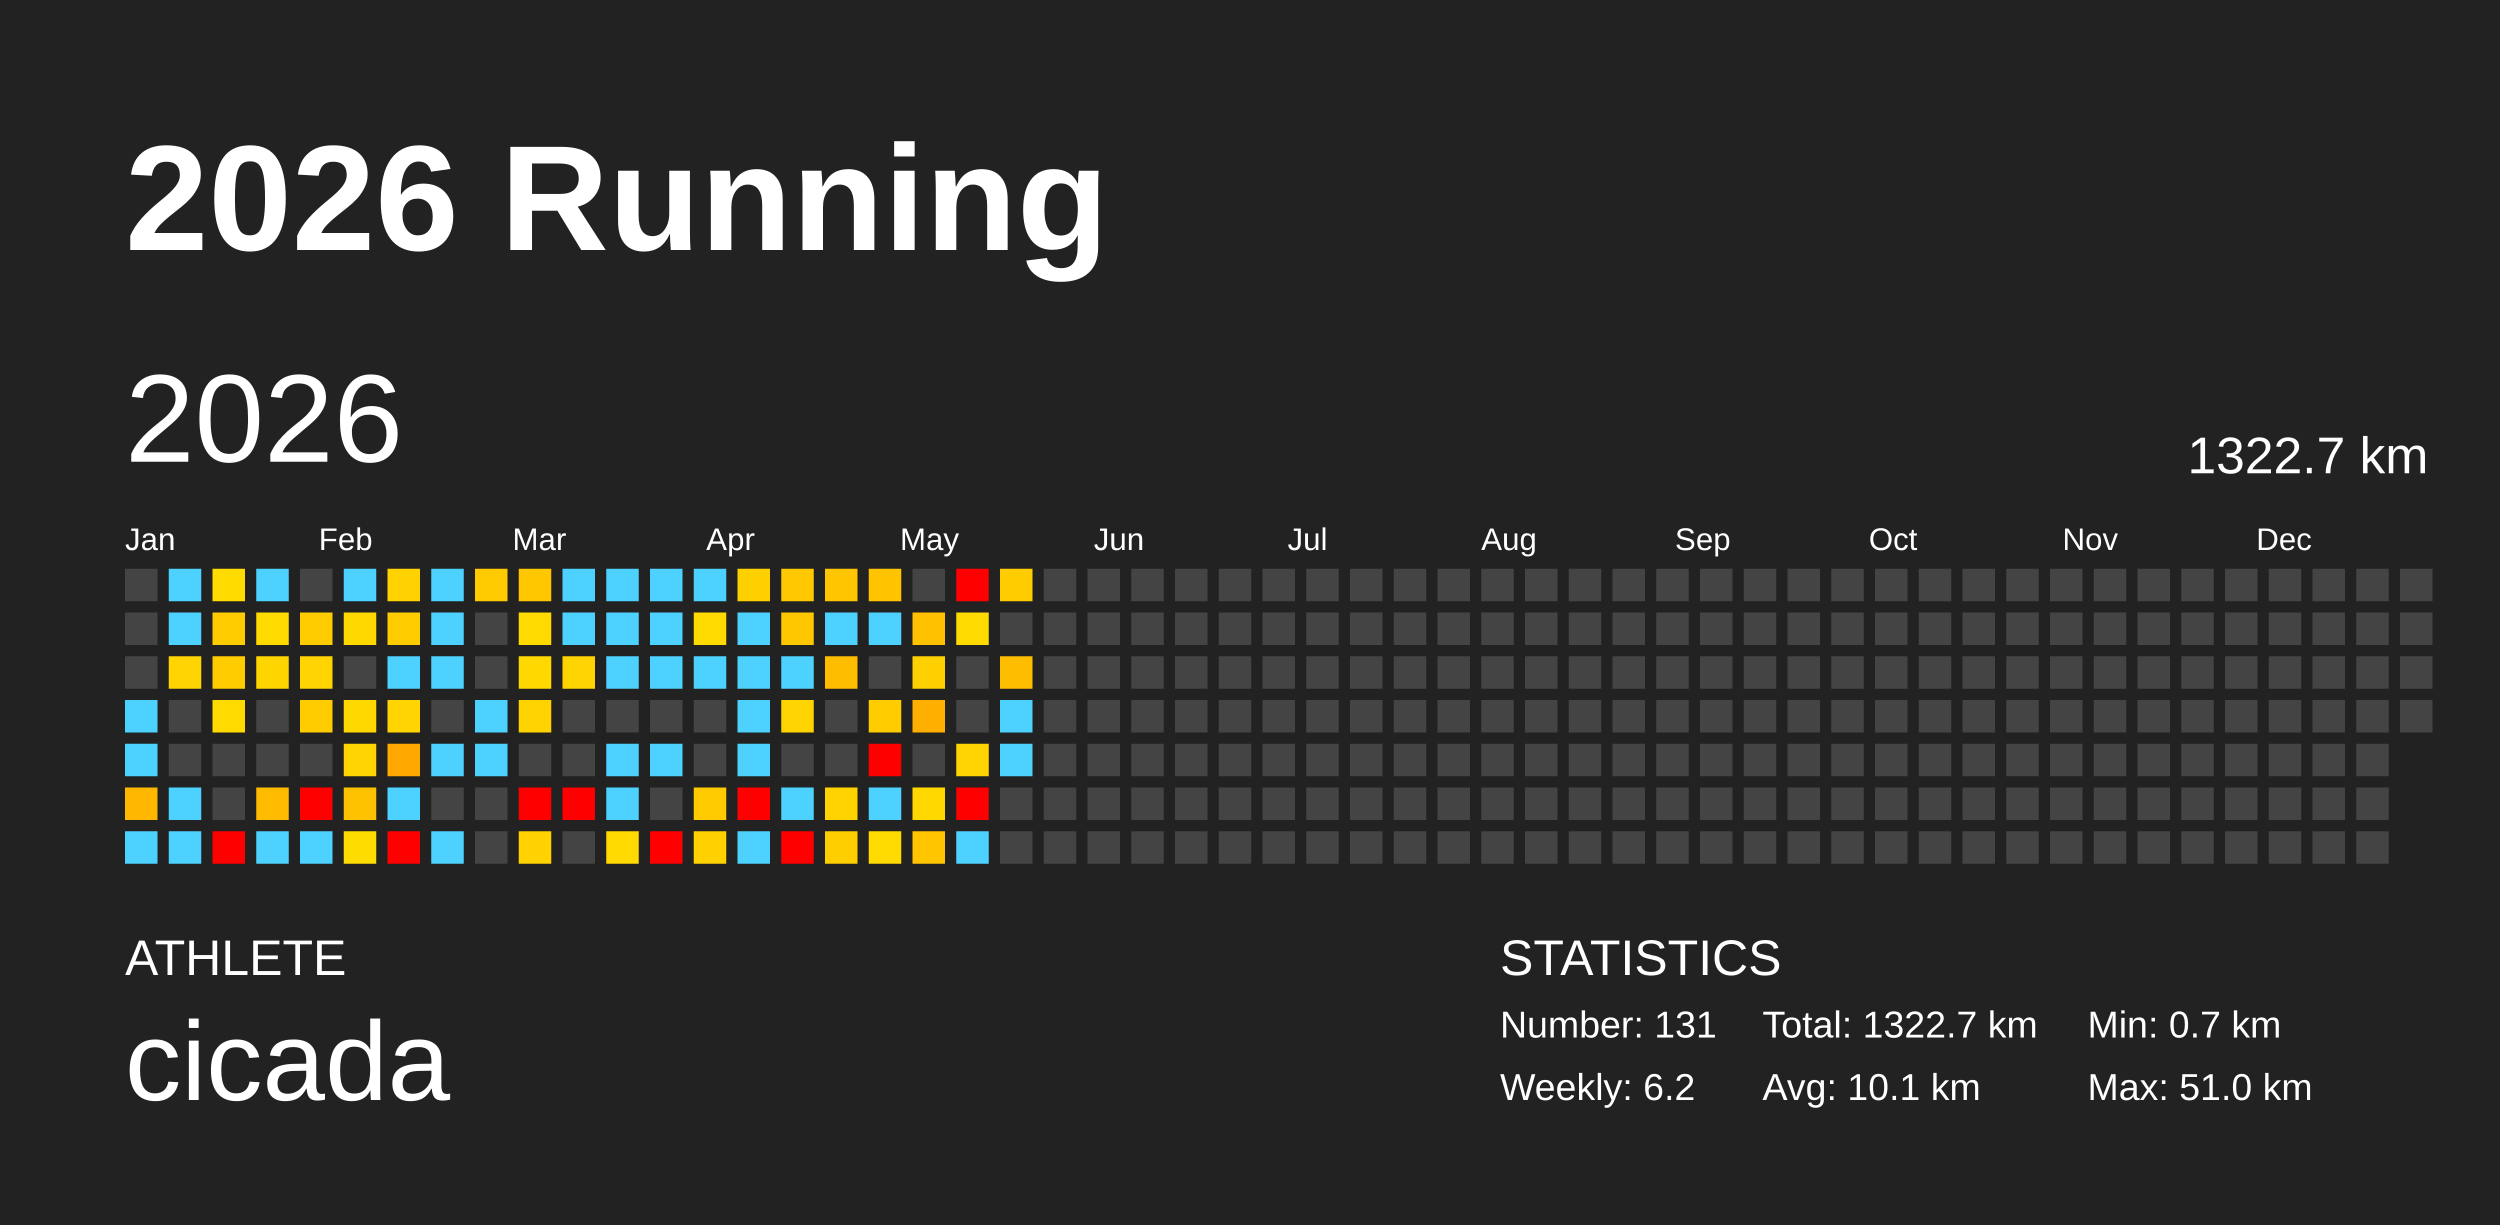
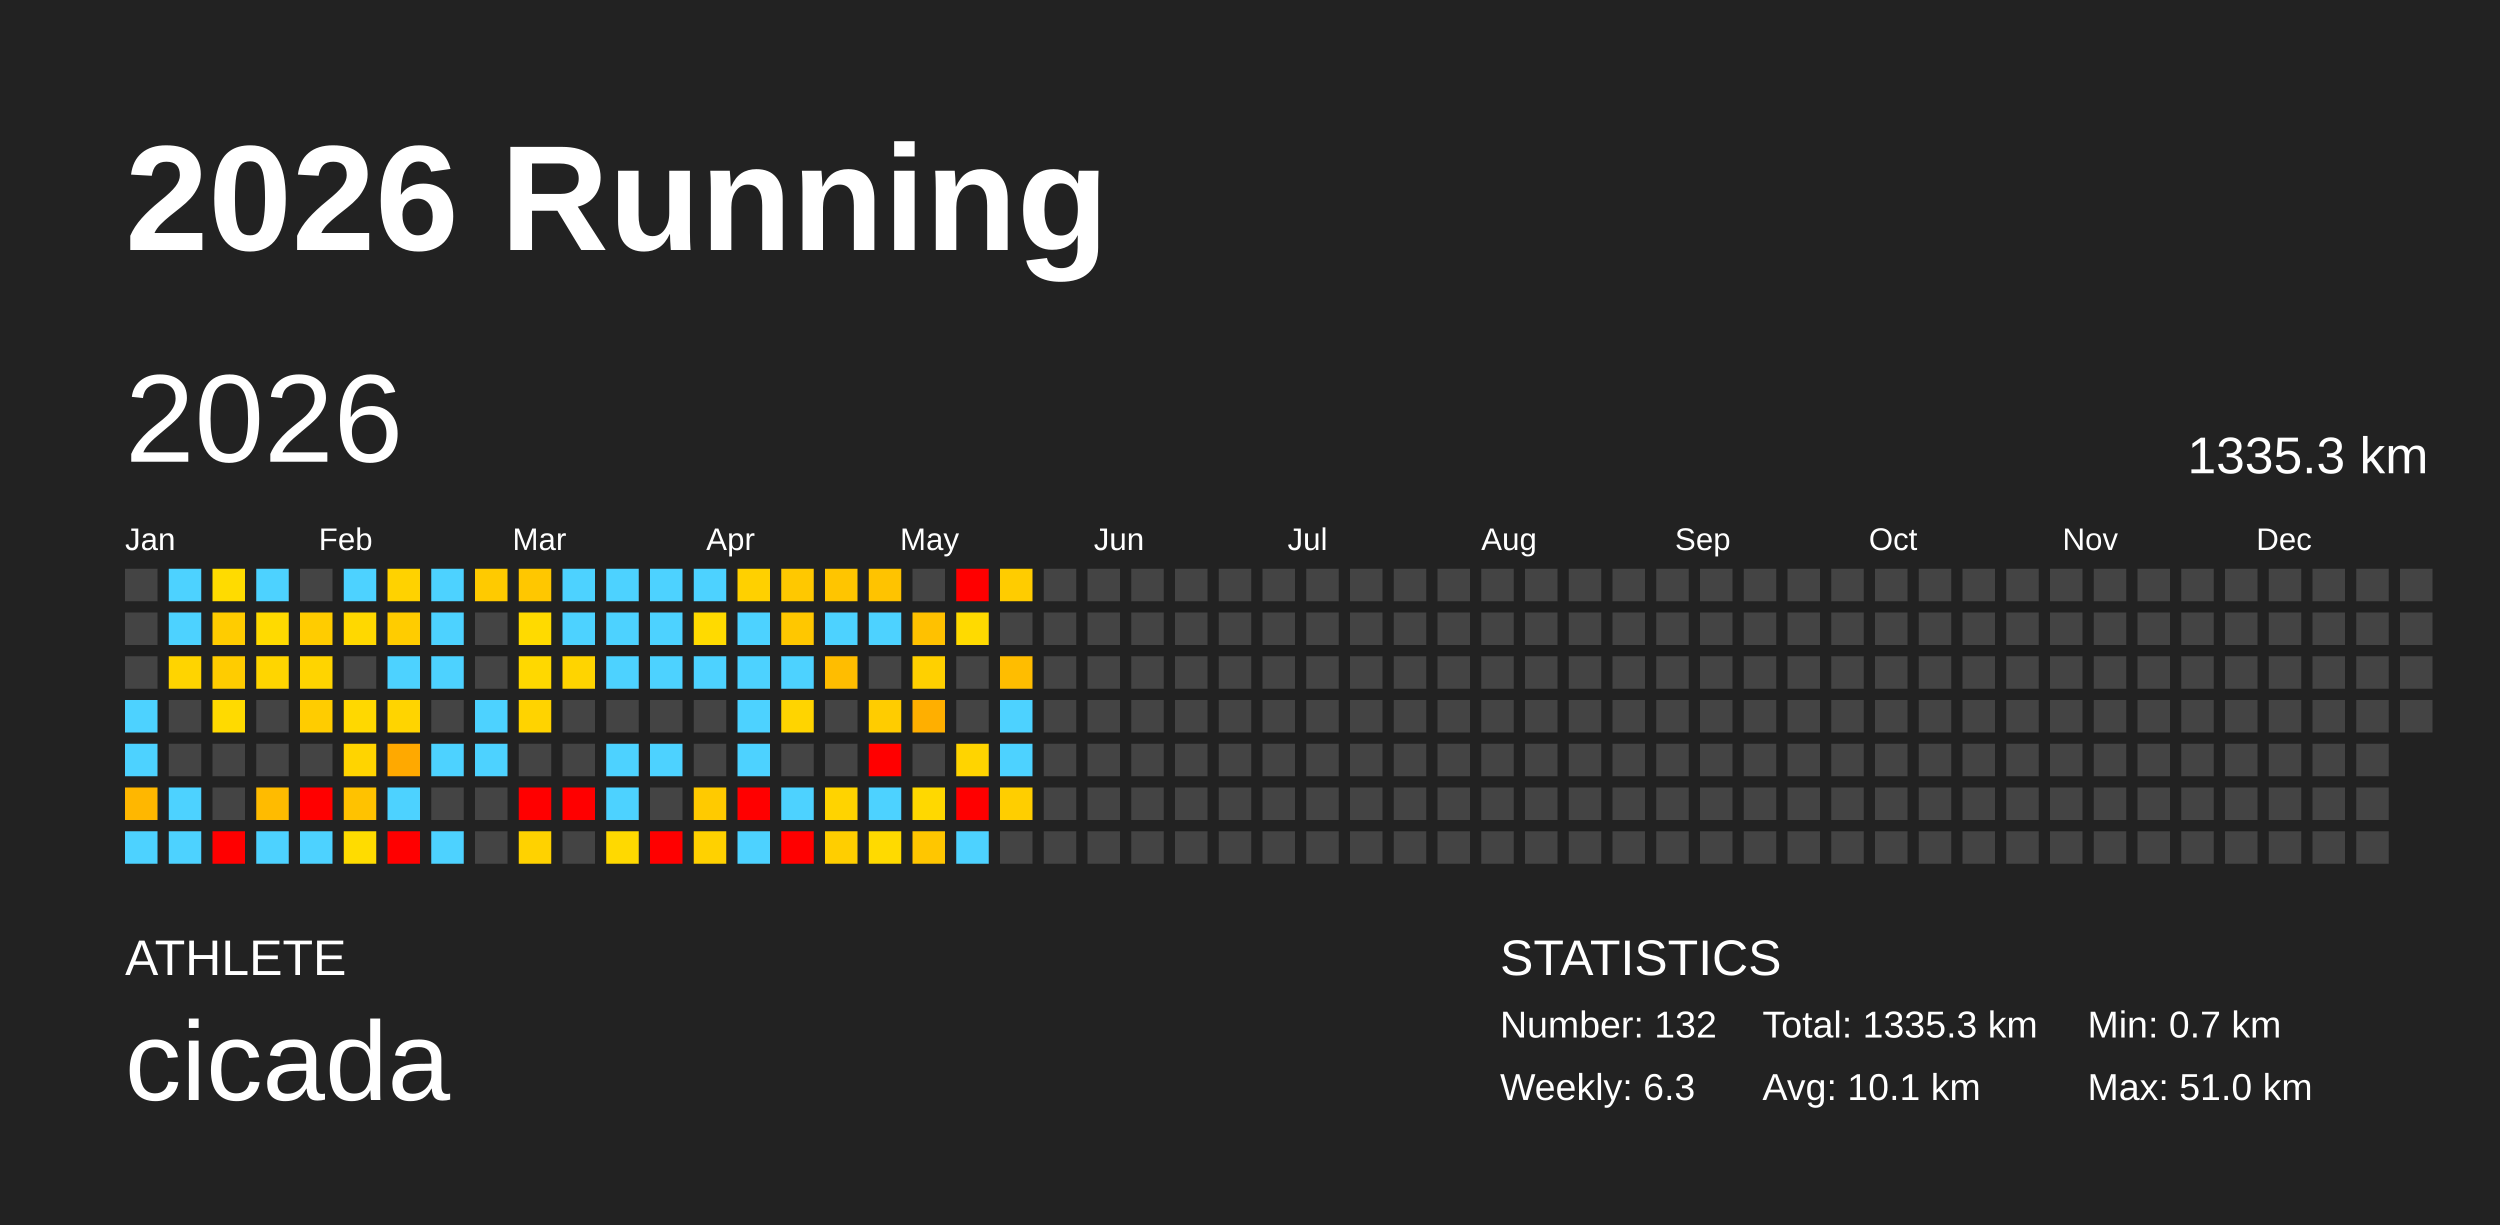
<svg xmlns="http://www.w3.org/2000/svg" baseProfile="full" height="98mm" version="1.1" viewBox="0,0,200,98" width="200mm">
  <defs />
  <rect fill="#222222" height="98" width="200" x="0" y="0" />
  <text fill="#FFFFFF" style="font-size:12px; font-family:Arial; font-weight:bold;" x="10" y="20">2026 Running</text>
  <text fill="#FFFFFF" style="font-size:4px; font-family:Arial" x="10" y="78">ATHLETE</text>
  <text fill="#FFFFFF" style="font-size:9px; font-family:Arial" x="10" y="88">cicada</text>
  <text fill="#FFFFFF" style="font-size:4px; font-family:Arial" x="120" y="78">STATISTICS</text>
-   <text fill="#FFFFFF" style="font-size:3px; font-family:Arial" x="120" y="83">Number: 131</text>
-   <text fill="#FFFFFF" style="font-size:3px; font-family:Arial" x="120" y="88">Weekly: 6.2</text>
-   <text fill="#FFFFFF" style="font-size:3px; font-family:Arial" x="141" y="83">Total: 1322.7 km</text>
+   <text fill="#FFFFFF" style="font-size:3px; font-family:Arial" x="120" y="83">Number: 132</text>
+   <text fill="#FFFFFF" style="font-size:3px; font-family:Arial" x="120" y="88">Weekly: 6.3</text>
+   <text fill="#FFFFFF" style="font-size:3px; font-family:Arial" x="141" y="83">Total: 1335.3 km</text>
  <text fill="#FFFFFF" style="font-size:3px; font-family:Arial" x="141" y="88">Avg: 10.1 km</text>
  <text fill="#FFFFFF" style="font-size:3px; font-family:Arial" x="167" y="83">Min: 0.7 km</text>
  <text fill="#FFFFFF" style="font-size:3px; font-family:Arial" x="167" y="88">Max: 51.0 km</text>
  <text dominant-baseline="hanging" fill="#FFFFFF" style="font-size:10.0px; font-family:Arial;" x="10" y="30">2026</text>
-   <text dominant-baseline="hanging" fill="#FFFFFF" style="font-size:4.125px; font-family:Arial;" x="175" y="35">1322.7 km</text>
+   <text dominant-baseline="hanging" fill="#FFFFFF" style="font-size:4.125px; font-family:Arial;" x="175" y="35">1335.3 km</text>
  <text fill="#FFFFFF" style="font-size:2.5px; font-family:Arial" x="10.0" y="44">Jan</text>
  <text fill="#FFFFFF" style="font-size:2.5px; font-family:Arial" x="25.5" y="44">Feb</text>
  <text fill="#FFFFFF" style="font-size:2.5px; font-family:Arial" x="41.0" y="44">Mar</text>
  <text fill="#FFFFFF" style="font-size:2.5px; font-family:Arial" x="56.5" y="44">Apr</text>
  <text fill="#FFFFFF" style="font-size:2.5px; font-family:Arial" x="72.0" y="44">May</text>
  <text fill="#FFFFFF" style="font-size:2.5px; font-family:Arial" x="87.5" y="44">Jun</text>
  <text fill="#FFFFFF" style="font-size:2.5px; font-family:Arial" x="103.0" y="44">Jul</text>
  <text fill="#FFFFFF" style="font-size:2.5px; font-family:Arial" x="118.5" y="44">Aug</text>
  <text fill="#FFFFFF" style="font-size:2.5px; font-family:Arial" x="134.0" y="44">Sep</text>
  <text fill="#FFFFFF" style="font-size:2.5px; font-family:Arial" x="149.5" y="44">Oct</text>
  <text fill="#FFFFFF" style="font-size:2.5px; font-family:Arial" x="165.0" y="44">Nov</text>
  <text fill="#FFFFFF" style="font-size:2.5px; font-family:Arial" x="180.5" y="44">Dec</text>
  <rect fill="#444444" height="2.6" width="2.6" x="10.0" y="45.5" />
  <rect fill="#444444" height="2.6" width="2.6" x="10.0" y="49.0" />
  <rect fill="#444444" height="2.6" width="2.6" x="10.0" y="52.5" />
  <rect fill="#4dd2ff" height="2.6" width="2.6" x="10.0" y="56.0" />
  <rect fill="#4dd2ff" height="2.6" width="2.6" x="10.0" y="59.5" />
  <rect fill="#ffb700" height="2.6" width="2.6" x="10.0" y="63.0" />
  <rect fill="#4dd2ff" height="2.6" width="2.6" x="10.0" y="66.5" />
  <rect fill="#4dd2ff" height="2.6" width="2.6" x="13.5" y="45.5" />
  <rect fill="#4dd2ff" height="2.6" width="2.6" x="13.5" y="49.0" />
  <rect fill="#ffd400" height="2.6" width="2.6" x="13.5" y="52.5" />
  <rect fill="#444444" height="2.6" width="2.6" x="13.5" y="56.0" />
  <rect fill="#444444" height="2.6" width="2.6" x="13.5" y="59.5" />
  <rect fill="#4dd2ff" height="2.6" width="2.6" x="13.5" y="63.0" />
  <rect fill="#4dd2ff" height="2.6" width="2.6" x="13.5" y="66.5" />
  <rect fill="#ffdb00" height="2.6" width="2.6" x="17.0" y="45.5" />
  <rect fill="#ffcc00" height="2.6" width="2.6" x="17.0" y="49.0" />
  <rect fill="#ffcc00" height="2.6" width="2.6" x="17.0" y="52.5" />
  <rect fill="#ffda00" height="2.6" width="2.6" x="17.0" y="56.0" />
  <rect fill="#444444" height="2.6" width="2.6" x="17.0" y="59.5" />
  <rect fill="#444444" height="2.6" width="2.6" x="17.0" y="63.0" />
  <rect fill="red" height="2.6" width="2.6" x="17.0" y="66.5" />
  <rect fill="#4dd2ff" height="2.6" width="2.6" x="20.5" y="45.5" />
  <rect fill="#ffda00" height="2.6" width="2.6" x="20.5" y="49.0" />
  <rect fill="#ffd500" height="2.6" width="2.6" x="20.5" y="52.5" />
  <rect fill="#444444" height="2.6" width="2.6" x="20.5" y="56.0" />
  <rect fill="#444444" height="2.6" width="2.6" x="20.5" y="59.5" />
  <rect fill="#ffbb00" height="2.6" width="2.6" x="20.5" y="63.0" />
  <rect fill="#4dd2ff" height="2.6" width="2.6" x="20.5" y="66.5" />
  <rect fill="#444444" height="2.6" width="2.6" x="24.0" y="45.5" />
  <rect fill="#ffcc00" height="2.6" width="2.6" x="24.0" y="49.0" />
  <rect fill="#ffd400" height="2.6" width="2.6" x="24.0" y="52.5" />
  <rect fill="#ffcc00" height="2.6" width="2.6" x="24.0" y="56.0" />
  <rect fill="#444444" height="2.6" width="2.6" x="24.0" y="59.5" />
  <rect fill="red" height="2.6" width="2.6" x="24.0" y="63.0" />
  <rect fill="#4dd2ff" height="2.6" width="2.6" x="24.0" y="66.5" />
  <rect fill="#4dd2ff" height="2.6" width="2.6" x="27.5" y="45.5" />
  <rect fill="#ffd800" height="2.6" width="2.6" x="27.5" y="49.0" />
  <rect fill="#444444" height="2.6" width="2.6" x="27.5" y="52.5" />
  <rect fill="#ffd800" height="2.6" width="2.6" x="27.5" y="56.0" />
  <rect fill="#ffd400" height="2.6" width="2.6" x="27.5" y="59.5" />
  <rect fill="#ffc200" height="2.6" width="2.6" x="27.5" y="63.0" />
  <rect fill="#ffdc00" height="2.6" width="2.6" x="27.5" y="66.5" />
  <rect fill="#ffd200" height="2.6" width="2.6" x="31.0" y="45.5" />
  <rect fill="#ffcc00" height="2.6" width="2.6" x="31.0" y="49.0" />
  <rect fill="#4dd2ff" height="2.6" width="2.6" x="31.0" y="52.5" />
  <rect fill="#ffd400" height="2.6" width="2.6" x="31.0" y="56.0" />
  <rect fill="#ffa900" height="2.6" width="2.6" x="31.0" y="59.5" />
  <rect fill="#4dd2ff" height="2.6" width="2.6" x="31.0" y="63.0" />
  <rect fill="red" height="2.6" width="2.6" x="31.0" y="66.5" />
  <rect fill="#4dd2ff" height="2.6" width="2.6" x="34.5" y="45.5" />
  <rect fill="#4dd2ff" height="2.6" width="2.6" x="34.5" y="49.0" />
  <rect fill="#4dd2ff" height="2.6" width="2.6" x="34.5" y="52.5" />
  <rect fill="#444444" height="2.6" width="2.6" x="34.5" y="56.0" />
  <rect fill="#4dd2ff" height="2.6" width="2.6" x="34.5" y="59.5" />
  <rect fill="#444444" height="2.6" width="2.6" x="34.5" y="63.0" />
  <rect fill="#4dd2ff" height="2.6" width="2.6" x="34.5" y="66.5" />
  <rect fill="#ffca00" height="2.6" width="2.6" x="38.0" y="45.5" />
  <rect fill="#444444" height="2.6" width="2.6" x="38.0" y="49.0" />
  <rect fill="#444444" height="2.6" width="2.6" x="38.0" y="52.5" />
  <rect fill="#4dd2ff" height="2.6" width="2.6" x="38.0" y="56.0" />
  <rect fill="#4dd2ff" height="2.6" width="2.6" x="38.0" y="59.5" />
  <rect fill="#444444" height="2.6" width="2.6" x="38.0" y="63.0" />
  <rect fill="#444444" height="2.6" width="2.6" x="38.0" y="66.5" />
  <rect fill="#ffc700" height="2.6" width="2.6" x="41.5" y="45.5" />
  <rect fill="#ffda00" height="2.6" width="2.6" x="41.5" y="49.0" />
  <rect fill="#ffd800" height="2.6" width="2.6" x="41.5" y="52.5" />
  <rect fill="#ffd300" height="2.6" width="2.6" x="41.5" y="56.0" />
  <rect fill="#444444" height="2.6" width="2.6" x="41.5" y="59.5" />
  <rect fill="red" height="2.6" width="2.6" x="41.5" y="63.0" />
  <rect fill="#ffd200" height="2.6" width="2.6" x="41.5" y="66.5" />
  <rect fill="#4dd2ff" height="2.6" width="2.6" x="45.0" y="45.5" />
  <rect fill="#4dd2ff" height="2.6" width="2.6" x="45.0" y="49.0" />
  <rect fill="#ffd400" height="2.6" width="2.6" x="45.0" y="52.5" />
  <rect fill="#444444" height="2.6" width="2.6" x="45.0" y="56.0" />
  <rect fill="#444444" height="2.6" width="2.6" x="45.0" y="59.5" />
  <rect fill="red" height="2.6" width="2.6" x="45.0" y="63.0" />
  <rect fill="#444444" height="2.6" width="2.6" x="45.0" y="66.5" />
  <rect fill="#4dd2ff" height="2.6" width="2.6" x="48.5" y="45.5" />
  <rect fill="#4dd2ff" height="2.6" width="2.6" x="48.5" y="49.0" />
  <rect fill="#4dd2ff" height="2.6" width="2.6" x="48.5" y="52.5" />
  <rect fill="#444444" height="2.6" width="2.6" x="48.5" y="56.0" />
  <rect fill="#4dd2ff" height="2.6" width="2.6" x="48.5" y="59.5" />
  <rect fill="#4dd2ff" height="2.6" width="2.6" x="48.5" y="63.0" />
  <rect fill="#ffd900" height="2.6" width="2.6" x="48.5" y="66.5" />
  <rect fill="#4dd2ff" height="2.6" width="2.6" x="52.0" y="45.5" />
  <rect fill="#4dd2ff" height="2.6" width="2.6" x="52.0" y="49.0" />
  <rect fill="#4dd2ff" height="2.6" width="2.6" x="52.0" y="52.5" />
  <rect fill="#444444" height="2.6" width="2.6" x="52.0" y="56.0" />
  <rect fill="#4dd2ff" height="2.6" width="2.6" x="52.0" y="59.5" />
  <rect fill="#444444" height="2.6" width="2.6" x="52.0" y="63.0" />
  <rect fill="red" height="2.6" width="2.6" x="52.0" y="66.5" />
  <rect fill="#4dd2ff" height="2.6" width="2.6" x="55.5" y="45.5" />
  <rect fill="#ffda00" height="2.6" width="2.6" x="55.5" y="49.0" />
  <rect fill="#4dd2ff" height="2.6" width="2.6" x="55.5" y="52.5" />
  <rect fill="#444444" height="2.6" width="2.6" x="55.5" y="56.0" />
  <rect fill="#444444" height="2.6" width="2.6" x="55.5" y="59.5" />
  <rect fill="#ffca00" height="2.6" width="2.6" x="55.5" y="63.0" />
  <rect fill="#ffd100" height="2.6" width="2.6" x="55.5" y="66.5" />
  <rect fill="#ffd000" height="2.6" width="2.6" x="59.0" y="45.5" />
  <rect fill="#4dd2ff" height="2.6" width="2.6" x="59.0" y="49.0" />
  <rect fill="#4dd2ff" height="2.6" width="2.6" x="59.0" y="52.5" />
  <rect fill="#4dd2ff" height="2.6" width="2.6" x="59.0" y="56.0" />
  <rect fill="#4dd2ff" height="2.6" width="2.6" x="59.0" y="59.5" />
  <rect fill="red" height="2.6" width="2.6" x="59.0" y="63.0" />
  <rect fill="#4dd2ff" height="2.6" width="2.6" x="59.0" y="66.5" />
  <rect fill="#ffc800" height="2.6" width="2.6" x="62.5" y="45.5" />
  <rect fill="#ffc700" height="2.6" width="2.6" x="62.5" y="49.0" />
  <rect fill="#4dd2ff" height="2.6" width="2.6" x="62.5" y="52.5" />
  <rect fill="#ffd400" height="2.6" width="2.6" x="62.5" y="56.0" />
  <rect fill="#444444" height="2.6" width="2.6" x="62.5" y="59.5" />
  <rect fill="#4dd2ff" height="2.6" width="2.6" x="62.5" y="63.0" />
  <rect fill="red" height="2.6" width="2.6" x="62.5" y="66.5" />
  <rect fill="#ffc500" height="2.6" width="2.6" x="66.0" y="45.5" />
  <rect fill="#4dd2ff" height="2.6" width="2.6" x="66.0" y="49.0" />
  <rect fill="#ffbd00" height="2.6" width="2.6" x="66.0" y="52.5" />
  <rect fill="#444444" height="2.6" width="2.6" x="66.0" y="56.0" />
  <rect fill="#444444" height="2.6" width="2.6" x="66.0" y="59.5" />
  <rect fill="#ffd300" height="2.6" width="2.6" x="66.0" y="63.0" />
  <rect fill="#ffce00" height="2.6" width="2.6" x="66.0" y="66.5" />
  <rect fill="#ffc300" height="2.6" width="2.6" x="69.5" y="45.5" />
  <rect fill="#4dd2ff" height="2.6" width="2.6" x="69.5" y="49.0" />
  <rect fill="#444444" height="2.6" width="2.6" x="69.5" y="52.5" />
  <rect fill="#ffcc00" height="2.6" width="2.6" x="69.5" y="56.0" />
  <rect fill="red" height="2.6" width="2.6" x="69.5" y="59.5" />
  <rect fill="#4dd2ff" height="2.6" width="2.6" x="69.5" y="63.0" />
  <rect fill="#ffda00" height="2.6" width="2.6" x="69.5" y="66.5" />
  <rect fill="#444444" height="2.6" width="2.6" x="73.0" y="45.5" />
  <rect fill="#ffc100" height="2.6" width="2.6" x="73.0" y="49.0" />
  <rect fill="#ffd000" height="2.6" width="2.6" x="73.0" y="52.5" />
  <rect fill="#ffaf00" height="2.6" width="2.6" x="73.0" y="56.0" />
  <rect fill="#444444" height="2.6" width="2.6" x="73.0" y="59.5" />
  <rect fill="#ffd800" height="2.6" width="2.6" x="73.0" y="63.0" />
  <rect fill="#ffc600" height="2.6" width="2.6" x="73.0" y="66.5" />
  <rect fill="red" height="2.6" width="2.6" x="76.5" y="45.5" />
  <rect fill="#ffda00" height="2.6" width="2.6" x="76.5" y="49.0" />
  <rect fill="#444444" height="2.6" width="2.6" x="76.5" y="52.5" />
  <rect fill="#444444" height="2.6" width="2.6" x="76.5" y="56.0" />
  <rect fill="#ffd400" height="2.6" width="2.6" x="76.5" y="59.5" />
  <rect fill="red" height="2.6" width="2.6" x="76.5" y="63.0" />
  <rect fill="#4dd2ff" height="2.6" width="2.6" x="76.5" y="66.5" />
  <rect fill="#ffcc00" height="2.6" width="2.6" x="80.0" y="45.5" />
  <rect fill="#444444" height="2.6" width="2.6" x="80.0" y="49.0" />
  <rect fill="#ffbd00" height="2.6" width="2.6" x="80.0" y="52.5" />
  <rect fill="#4dd2ff" height="2.6" width="2.6" x="80.0" y="56.0" />
  <rect fill="#4dd2ff" height="2.6" width="2.6" x="80.0" y="59.5" />
-   <rect fill="#444444" height="2.6" width="2.6" x="80.0" y="63.0" />
+   <rect fill="#ffce00" height="2.6" width="2.6" x="80.0" y="63.0" />
  <rect fill="#444444" height="2.6" width="2.6" x="80.0" y="66.5" />
  <rect fill="#444444" height="2.6" width="2.6" x="83.5" y="45.5" />
  <rect fill="#444444" height="2.6" width="2.6" x="83.5" y="49.0" />
  <rect fill="#444444" height="2.6" width="2.6" x="83.5" y="52.5" />
  <rect fill="#444444" height="2.6" width="2.6" x="83.5" y="56.0" />
  <rect fill="#444444" height="2.6" width="2.6" x="83.5" y="59.5" />
  <rect fill="#444444" height="2.6" width="2.6" x="83.5" y="63.0" />
  <rect fill="#444444" height="2.6" width="2.6" x="83.5" y="66.5" />
  <rect fill="#444444" height="2.6" width="2.6" x="87.0" y="45.5" />
  <rect fill="#444444" height="2.6" width="2.6" x="87.0" y="49.0" />
  <rect fill="#444444" height="2.6" width="2.6" x="87.0" y="52.5" />
  <rect fill="#444444" height="2.6" width="2.6" x="87.0" y="56.0" />
  <rect fill="#444444" height="2.6" width="2.6" x="87.0" y="59.5" />
  <rect fill="#444444" height="2.6" width="2.6" x="87.0" y="63.0" />
  <rect fill="#444444" height="2.6" width="2.6" x="87.0" y="66.5" />
  <rect fill="#444444" height="2.6" width="2.6" x="90.5" y="45.5" />
  <rect fill="#444444" height="2.6" width="2.6" x="90.5" y="49.0" />
  <rect fill="#444444" height="2.6" width="2.6" x="90.5" y="52.5" />
  <rect fill="#444444" height="2.6" width="2.6" x="90.5" y="56.0" />
  <rect fill="#444444" height="2.6" width="2.6" x="90.5" y="59.5" />
  <rect fill="#444444" height="2.6" width="2.6" x="90.5" y="63.0" />
  <rect fill="#444444" height="2.6" width="2.6" x="90.5" y="66.5" />
  <rect fill="#444444" height="2.6" width="2.6" x="94.0" y="45.5" />
  <rect fill="#444444" height="2.6" width="2.6" x="94.0" y="49.0" />
  <rect fill="#444444" height="2.6" width="2.6" x="94.0" y="52.5" />
  <rect fill="#444444" height="2.6" width="2.6" x="94.0" y="56.0" />
  <rect fill="#444444" height="2.6" width="2.6" x="94.0" y="59.5" />
  <rect fill="#444444" height="2.6" width="2.6" x="94.0" y="63.0" />
  <rect fill="#444444" height="2.6" width="2.6" x="94.0" y="66.5" />
  <rect fill="#444444" height="2.6" width="2.6" x="97.5" y="45.5" />
  <rect fill="#444444" height="2.6" width="2.6" x="97.5" y="49.0" />
  <rect fill="#444444" height="2.6" width="2.6" x="97.5" y="52.5" />
  <rect fill="#444444" height="2.6" width="2.6" x="97.5" y="56.0" />
  <rect fill="#444444" height="2.6" width="2.6" x="97.5" y="59.5" />
  <rect fill="#444444" height="2.6" width="2.6" x="97.5" y="63.0" />
  <rect fill="#444444" height="2.6" width="2.6" x="97.5" y="66.5" />
  <rect fill="#444444" height="2.6" width="2.6" x="101.0" y="45.5" />
  <rect fill="#444444" height="2.6" width="2.6" x="101.0" y="49.0" />
  <rect fill="#444444" height="2.6" width="2.6" x="101.0" y="52.5" />
  <rect fill="#444444" height="2.6" width="2.6" x="101.0" y="56.0" />
  <rect fill="#444444" height="2.6" width="2.6" x="101.0" y="59.5" />
  <rect fill="#444444" height="2.6" width="2.6" x="101.0" y="63.0" />
  <rect fill="#444444" height="2.6" width="2.6" x="101.0" y="66.5" />
  <rect fill="#444444" height="2.6" width="2.6" x="104.5" y="45.5" />
  <rect fill="#444444" height="2.6" width="2.6" x="104.5" y="49.0" />
  <rect fill="#444444" height="2.6" width="2.6" x="104.5" y="52.5" />
  <rect fill="#444444" height="2.6" width="2.6" x="104.5" y="56.0" />
  <rect fill="#444444" height="2.6" width="2.6" x="104.5" y="59.5" />
  <rect fill="#444444" height="2.6" width="2.6" x="104.5" y="63.0" />
  <rect fill="#444444" height="2.6" width="2.6" x="104.5" y="66.5" />
  <rect fill="#444444" height="2.6" width="2.6" x="108.0" y="45.5" />
  <rect fill="#444444" height="2.6" width="2.6" x="108.0" y="49.0" />
  <rect fill="#444444" height="2.6" width="2.6" x="108.0" y="52.5" />
  <rect fill="#444444" height="2.6" width="2.6" x="108.0" y="56.0" />
  <rect fill="#444444" height="2.6" width="2.6" x="108.0" y="59.5" />
  <rect fill="#444444" height="2.6" width="2.6" x="108.0" y="63.0" />
  <rect fill="#444444" height="2.6" width="2.6" x="108.0" y="66.5" />
  <rect fill="#444444" height="2.6" width="2.6" x="111.5" y="45.5" />
  <rect fill="#444444" height="2.6" width="2.6" x="111.5" y="49.0" />
  <rect fill="#444444" height="2.6" width="2.6" x="111.5" y="52.5" />
  <rect fill="#444444" height="2.6" width="2.6" x="111.5" y="56.0" />
  <rect fill="#444444" height="2.6" width="2.6" x="111.5" y="59.5" />
  <rect fill="#444444" height="2.6" width="2.6" x="111.5" y="63.0" />
  <rect fill="#444444" height="2.6" width="2.6" x="111.5" y="66.5" />
  <rect fill="#444444" height="2.6" width="2.6" x="115.0" y="45.5" />
  <rect fill="#444444" height="2.6" width="2.6" x="115.0" y="49.0" />
  <rect fill="#444444" height="2.6" width="2.6" x="115.0" y="52.5" />
  <rect fill="#444444" height="2.6" width="2.6" x="115.0" y="56.0" />
  <rect fill="#444444" height="2.6" width="2.6" x="115.0" y="59.5" />
  <rect fill="#444444" height="2.6" width="2.6" x="115.0" y="63.0" />
  <rect fill="#444444" height="2.6" width="2.6" x="115.0" y="66.5" />
  <rect fill="#444444" height="2.6" width="2.6" x="118.5" y="45.5" />
  <rect fill="#444444" height="2.6" width="2.6" x="118.5" y="49.0" />
  <rect fill="#444444" height="2.6" width="2.6" x="118.5" y="52.5" />
  <rect fill="#444444" height="2.6" width="2.6" x="118.5" y="56.0" />
  <rect fill="#444444" height="2.6" width="2.6" x="118.5" y="59.5" />
  <rect fill="#444444" height="2.6" width="2.6" x="118.5" y="63.0" />
  <rect fill="#444444" height="2.6" width="2.6" x="118.5" y="66.5" />
  <rect fill="#444444" height="2.6" width="2.6" x="122.0" y="45.5" />
  <rect fill="#444444" height="2.6" width="2.6" x="122.0" y="49.0" />
  <rect fill="#444444" height="2.6" width="2.6" x="122.0" y="52.5" />
  <rect fill="#444444" height="2.6" width="2.6" x="122.0" y="56.0" />
  <rect fill="#444444" height="2.6" width="2.6" x="122.0" y="59.5" />
  <rect fill="#444444" height="2.6" width="2.6" x="122.0" y="63.0" />
  <rect fill="#444444" height="2.6" width="2.6" x="122.0" y="66.5" />
  <rect fill="#444444" height="2.6" width="2.6" x="125.5" y="45.5" />
  <rect fill="#444444" height="2.6" width="2.6" x="125.5" y="49.0" />
  <rect fill="#444444" height="2.6" width="2.6" x="125.5" y="52.5" />
  <rect fill="#444444" height="2.6" width="2.6" x="125.5" y="56.0" />
  <rect fill="#444444" height="2.6" width="2.6" x="125.5" y="59.5" />
  <rect fill="#444444" height="2.6" width="2.6" x="125.5" y="63.0" />
  <rect fill="#444444" height="2.6" width="2.6" x="125.5" y="66.5" />
  <rect fill="#444444" height="2.6" width="2.6" x="129.0" y="45.5" />
  <rect fill="#444444" height="2.6" width="2.6" x="129.0" y="49.0" />
  <rect fill="#444444" height="2.6" width="2.6" x="129.0" y="52.5" />
  <rect fill="#444444" height="2.6" width="2.6" x="129.0" y="56.0" />
  <rect fill="#444444" height="2.6" width="2.6" x="129.0" y="59.5" />
  <rect fill="#444444" height="2.6" width="2.6" x="129.0" y="63.0" />
  <rect fill="#444444" height="2.6" width="2.6" x="129.0" y="66.5" />
  <rect fill="#444444" height="2.6" width="2.6" x="132.5" y="45.5" />
  <rect fill="#444444" height="2.6" width="2.6" x="132.5" y="49.0" />
  <rect fill="#444444" height="2.6" width="2.6" x="132.5" y="52.5" />
  <rect fill="#444444" height="2.6" width="2.6" x="132.5" y="56.0" />
  <rect fill="#444444" height="2.6" width="2.6" x="132.5" y="59.5" />
  <rect fill="#444444" height="2.6" width="2.6" x="132.5" y="63.0" />
  <rect fill="#444444" height="2.6" width="2.6" x="132.5" y="66.5" />
  <rect fill="#444444" height="2.6" width="2.6" x="136.0" y="45.5" />
  <rect fill="#444444" height="2.6" width="2.6" x="136.0" y="49.0" />
  <rect fill="#444444" height="2.6" width="2.6" x="136.0" y="52.5" />
  <rect fill="#444444" height="2.6" width="2.6" x="136.0" y="56.0" />
  <rect fill="#444444" height="2.6" width="2.6" x="136.0" y="59.5" />
  <rect fill="#444444" height="2.6" width="2.6" x="136.0" y="63.0" />
  <rect fill="#444444" height="2.6" width="2.6" x="136.0" y="66.5" />
  <rect fill="#444444" height="2.6" width="2.6" x="139.5" y="45.5" />
  <rect fill="#444444" height="2.6" width="2.6" x="139.5" y="49.0" />
  <rect fill="#444444" height="2.6" width="2.6" x="139.5" y="52.5" />
  <rect fill="#444444" height="2.6" width="2.6" x="139.5" y="56.0" />
  <rect fill="#444444" height="2.6" width="2.6" x="139.5" y="59.5" />
  <rect fill="#444444" height="2.6" width="2.6" x="139.5" y="63.0" />
  <rect fill="#444444" height="2.6" width="2.6" x="139.5" y="66.5" />
  <rect fill="#444444" height="2.6" width="2.6" x="143.0" y="45.5" />
  <rect fill="#444444" height="2.6" width="2.6" x="143.0" y="49.0" />
  <rect fill="#444444" height="2.6" width="2.6" x="143.0" y="52.5" />
  <rect fill="#444444" height="2.6" width="2.6" x="143.0" y="56.0" />
  <rect fill="#444444" height="2.6" width="2.6" x="143.0" y="59.5" />
  <rect fill="#444444" height="2.6" width="2.6" x="143.0" y="63.0" />
  <rect fill="#444444" height="2.6" width="2.6" x="143.0" y="66.5" />
  <rect fill="#444444" height="2.6" width="2.6" x="146.5" y="45.5" />
  <rect fill="#444444" height="2.6" width="2.6" x="146.5" y="49.0" />
  <rect fill="#444444" height="2.6" width="2.6" x="146.5" y="52.5" />
  <rect fill="#444444" height="2.6" width="2.6" x="146.5" y="56.0" />
  <rect fill="#444444" height="2.6" width="2.6" x="146.5" y="59.5" />
  <rect fill="#444444" height="2.6" width="2.6" x="146.5" y="63.0" />
  <rect fill="#444444" height="2.6" width="2.6" x="146.5" y="66.5" />
  <rect fill="#444444" height="2.6" width="2.6" x="150.0" y="45.5" />
  <rect fill="#444444" height="2.6" width="2.6" x="150.0" y="49.0" />
  <rect fill="#444444" height="2.6" width="2.6" x="150.0" y="52.5" />
  <rect fill="#444444" height="2.6" width="2.6" x="150.0" y="56.0" />
  <rect fill="#444444" height="2.6" width="2.6" x="150.0" y="59.5" />
  <rect fill="#444444" height="2.6" width="2.6" x="150.0" y="63.0" />
  <rect fill="#444444" height="2.6" width="2.6" x="150.0" y="66.5" />
  <rect fill="#444444" height="2.6" width="2.6" x="153.5" y="45.5" />
  <rect fill="#444444" height="2.6" width="2.6" x="153.5" y="49.0" />
  <rect fill="#444444" height="2.6" width="2.6" x="153.5" y="52.5" />
  <rect fill="#444444" height="2.6" width="2.6" x="153.5" y="56.0" />
  <rect fill="#444444" height="2.6" width="2.6" x="153.5" y="59.5" />
  <rect fill="#444444" height="2.6" width="2.6" x="153.5" y="63.0" />
  <rect fill="#444444" height="2.6" width="2.6" x="153.5" y="66.5" />
  <rect fill="#444444" height="2.6" width="2.6" x="157.0" y="45.5" />
  <rect fill="#444444" height="2.6" width="2.6" x="157.0" y="49.0" />
  <rect fill="#444444" height="2.6" width="2.6" x="157.0" y="52.5" />
  <rect fill="#444444" height="2.6" width="2.6" x="157.0" y="56.0" />
  <rect fill="#444444" height="2.6" width="2.6" x="157.0" y="59.5" />
  <rect fill="#444444" height="2.6" width="2.6" x="157.0" y="63.0" />
  <rect fill="#444444" height="2.6" width="2.6" x="157.0" y="66.5" />
  <rect fill="#444444" height="2.6" width="2.6" x="160.5" y="45.5" />
  <rect fill="#444444" height="2.6" width="2.6" x="160.5" y="49.0" />
  <rect fill="#444444" height="2.6" width="2.6" x="160.5" y="52.5" />
  <rect fill="#444444" height="2.6" width="2.6" x="160.5" y="56.0" />
  <rect fill="#444444" height="2.6" width="2.6" x="160.5" y="59.5" />
  <rect fill="#444444" height="2.6" width="2.6" x="160.5" y="63.0" />
  <rect fill="#444444" height="2.6" width="2.6" x="160.5" y="66.5" />
  <rect fill="#444444" height="2.6" width="2.6" x="164.0" y="45.5" />
  <rect fill="#444444" height="2.6" width="2.6" x="164.0" y="49.0" />
  <rect fill="#444444" height="2.6" width="2.6" x="164.0" y="52.5" />
  <rect fill="#444444" height="2.6" width="2.6" x="164.0" y="56.0" />
  <rect fill="#444444" height="2.6" width="2.6" x="164.0" y="59.5" />
  <rect fill="#444444" height="2.6" width="2.6" x="164.0" y="63.0" />
  <rect fill="#444444" height="2.6" width="2.6" x="164.0" y="66.5" />
  <rect fill="#444444" height="2.6" width="2.6" x="167.5" y="45.5" />
  <rect fill="#444444" height="2.6" width="2.6" x="167.5" y="49.0" />
  <rect fill="#444444" height="2.6" width="2.6" x="167.5" y="52.5" />
  <rect fill="#444444" height="2.6" width="2.6" x="167.5" y="56.0" />
  <rect fill="#444444" height="2.6" width="2.6" x="167.5" y="59.5" />
  <rect fill="#444444" height="2.6" width="2.6" x="167.5" y="63.0" />
  <rect fill="#444444" height="2.6" width="2.6" x="167.5" y="66.5" />
  <rect fill="#444444" height="2.6" width="2.6" x="171.0" y="45.5" />
  <rect fill="#444444" height="2.6" width="2.6" x="171.0" y="49.0" />
  <rect fill="#444444" height="2.6" width="2.6" x="171.0" y="52.5" />
  <rect fill="#444444" height="2.6" width="2.6" x="171.0" y="56.0" />
  <rect fill="#444444" height="2.6" width="2.6" x="171.0" y="59.5" />
  <rect fill="#444444" height="2.6" width="2.6" x="171.0" y="63.0" />
  <rect fill="#444444" height="2.6" width="2.6" x="171.0" y="66.5" />
  <rect fill="#444444" height="2.6" width="2.6" x="174.5" y="45.5" />
  <rect fill="#444444" height="2.6" width="2.6" x="174.5" y="49.0" />
  <rect fill="#444444" height="2.6" width="2.6" x="174.5" y="52.5" />
  <rect fill="#444444" height="2.6" width="2.6" x="174.5" y="56.0" />
  <rect fill="#444444" height="2.6" width="2.6" x="174.5" y="59.5" />
  <rect fill="#444444" height="2.6" width="2.6" x="174.5" y="63.0" />
  <rect fill="#444444" height="2.6" width="2.6" x="174.5" y="66.5" />
  <rect fill="#444444" height="2.6" width="2.6" x="178.0" y="45.5" />
  <rect fill="#444444" height="2.6" width="2.6" x="178.0" y="49.0" />
  <rect fill="#444444" height="2.6" width="2.6" x="178.0" y="52.5" />
  <rect fill="#444444" height="2.6" width="2.6" x="178.0" y="56.0" />
  <rect fill="#444444" height="2.6" width="2.6" x="178.0" y="59.5" />
  <rect fill="#444444" height="2.6" width="2.6" x="178.0" y="63.0" />
  <rect fill="#444444" height="2.6" width="2.6" x="178.0" y="66.5" />
  <rect fill="#444444" height="2.6" width="2.6" x="181.5" y="45.5" />
  <rect fill="#444444" height="2.6" width="2.6" x="181.5" y="49.0" />
  <rect fill="#444444" height="2.6" width="2.6" x="181.5" y="52.5" />
  <rect fill="#444444" height="2.6" width="2.6" x="181.5" y="56.0" />
  <rect fill="#444444" height="2.6" width="2.6" x="181.5" y="59.5" />
  <rect fill="#444444" height="2.6" width="2.6" x="181.5" y="63.0" />
  <rect fill="#444444" height="2.6" width="2.6" x="181.5" y="66.5" />
  <rect fill="#444444" height="2.6" width="2.6" x="185.0" y="45.5" />
  <rect fill="#444444" height="2.6" width="2.6" x="185.0" y="49.0" />
  <rect fill="#444444" height="2.6" width="2.6" x="185.0" y="52.5" />
  <rect fill="#444444" height="2.6" width="2.6" x="185.0" y="56.0" />
  <rect fill="#444444" height="2.6" width="2.6" x="185.0" y="59.5" />
  <rect fill="#444444" height="2.6" width="2.6" x="185.0" y="63.0" />
  <rect fill="#444444" height="2.6" width="2.6" x="185.0" y="66.5" />
  <rect fill="#444444" height="2.6" width="2.6" x="188.5" y="45.5" />
  <rect fill="#444444" height="2.6" width="2.6" x="188.5" y="49.0" />
  <rect fill="#444444" height="2.6" width="2.6" x="188.5" y="52.5" />
  <rect fill="#444444" height="2.6" width="2.6" x="188.5" y="56.0" />
  <rect fill="#444444" height="2.6" width="2.6" x="188.5" y="59.5" />
  <rect fill="#444444" height="2.6" width="2.6" x="188.5" y="63.0" />
  <rect fill="#444444" height="2.6" width="2.6" x="188.5" y="66.5" />
  <rect fill="#444444" height="2.6" width="2.6" x="192.0" y="45.5" />
  <rect fill="#444444" height="2.6" width="2.6" x="192.0" y="49.0" />
  <rect fill="#444444" height="2.6" width="2.6" x="192.0" y="52.5" />
  <rect fill="#444444" height="2.6" width="2.6" x="192.0" y="56.0" />
</svg>
